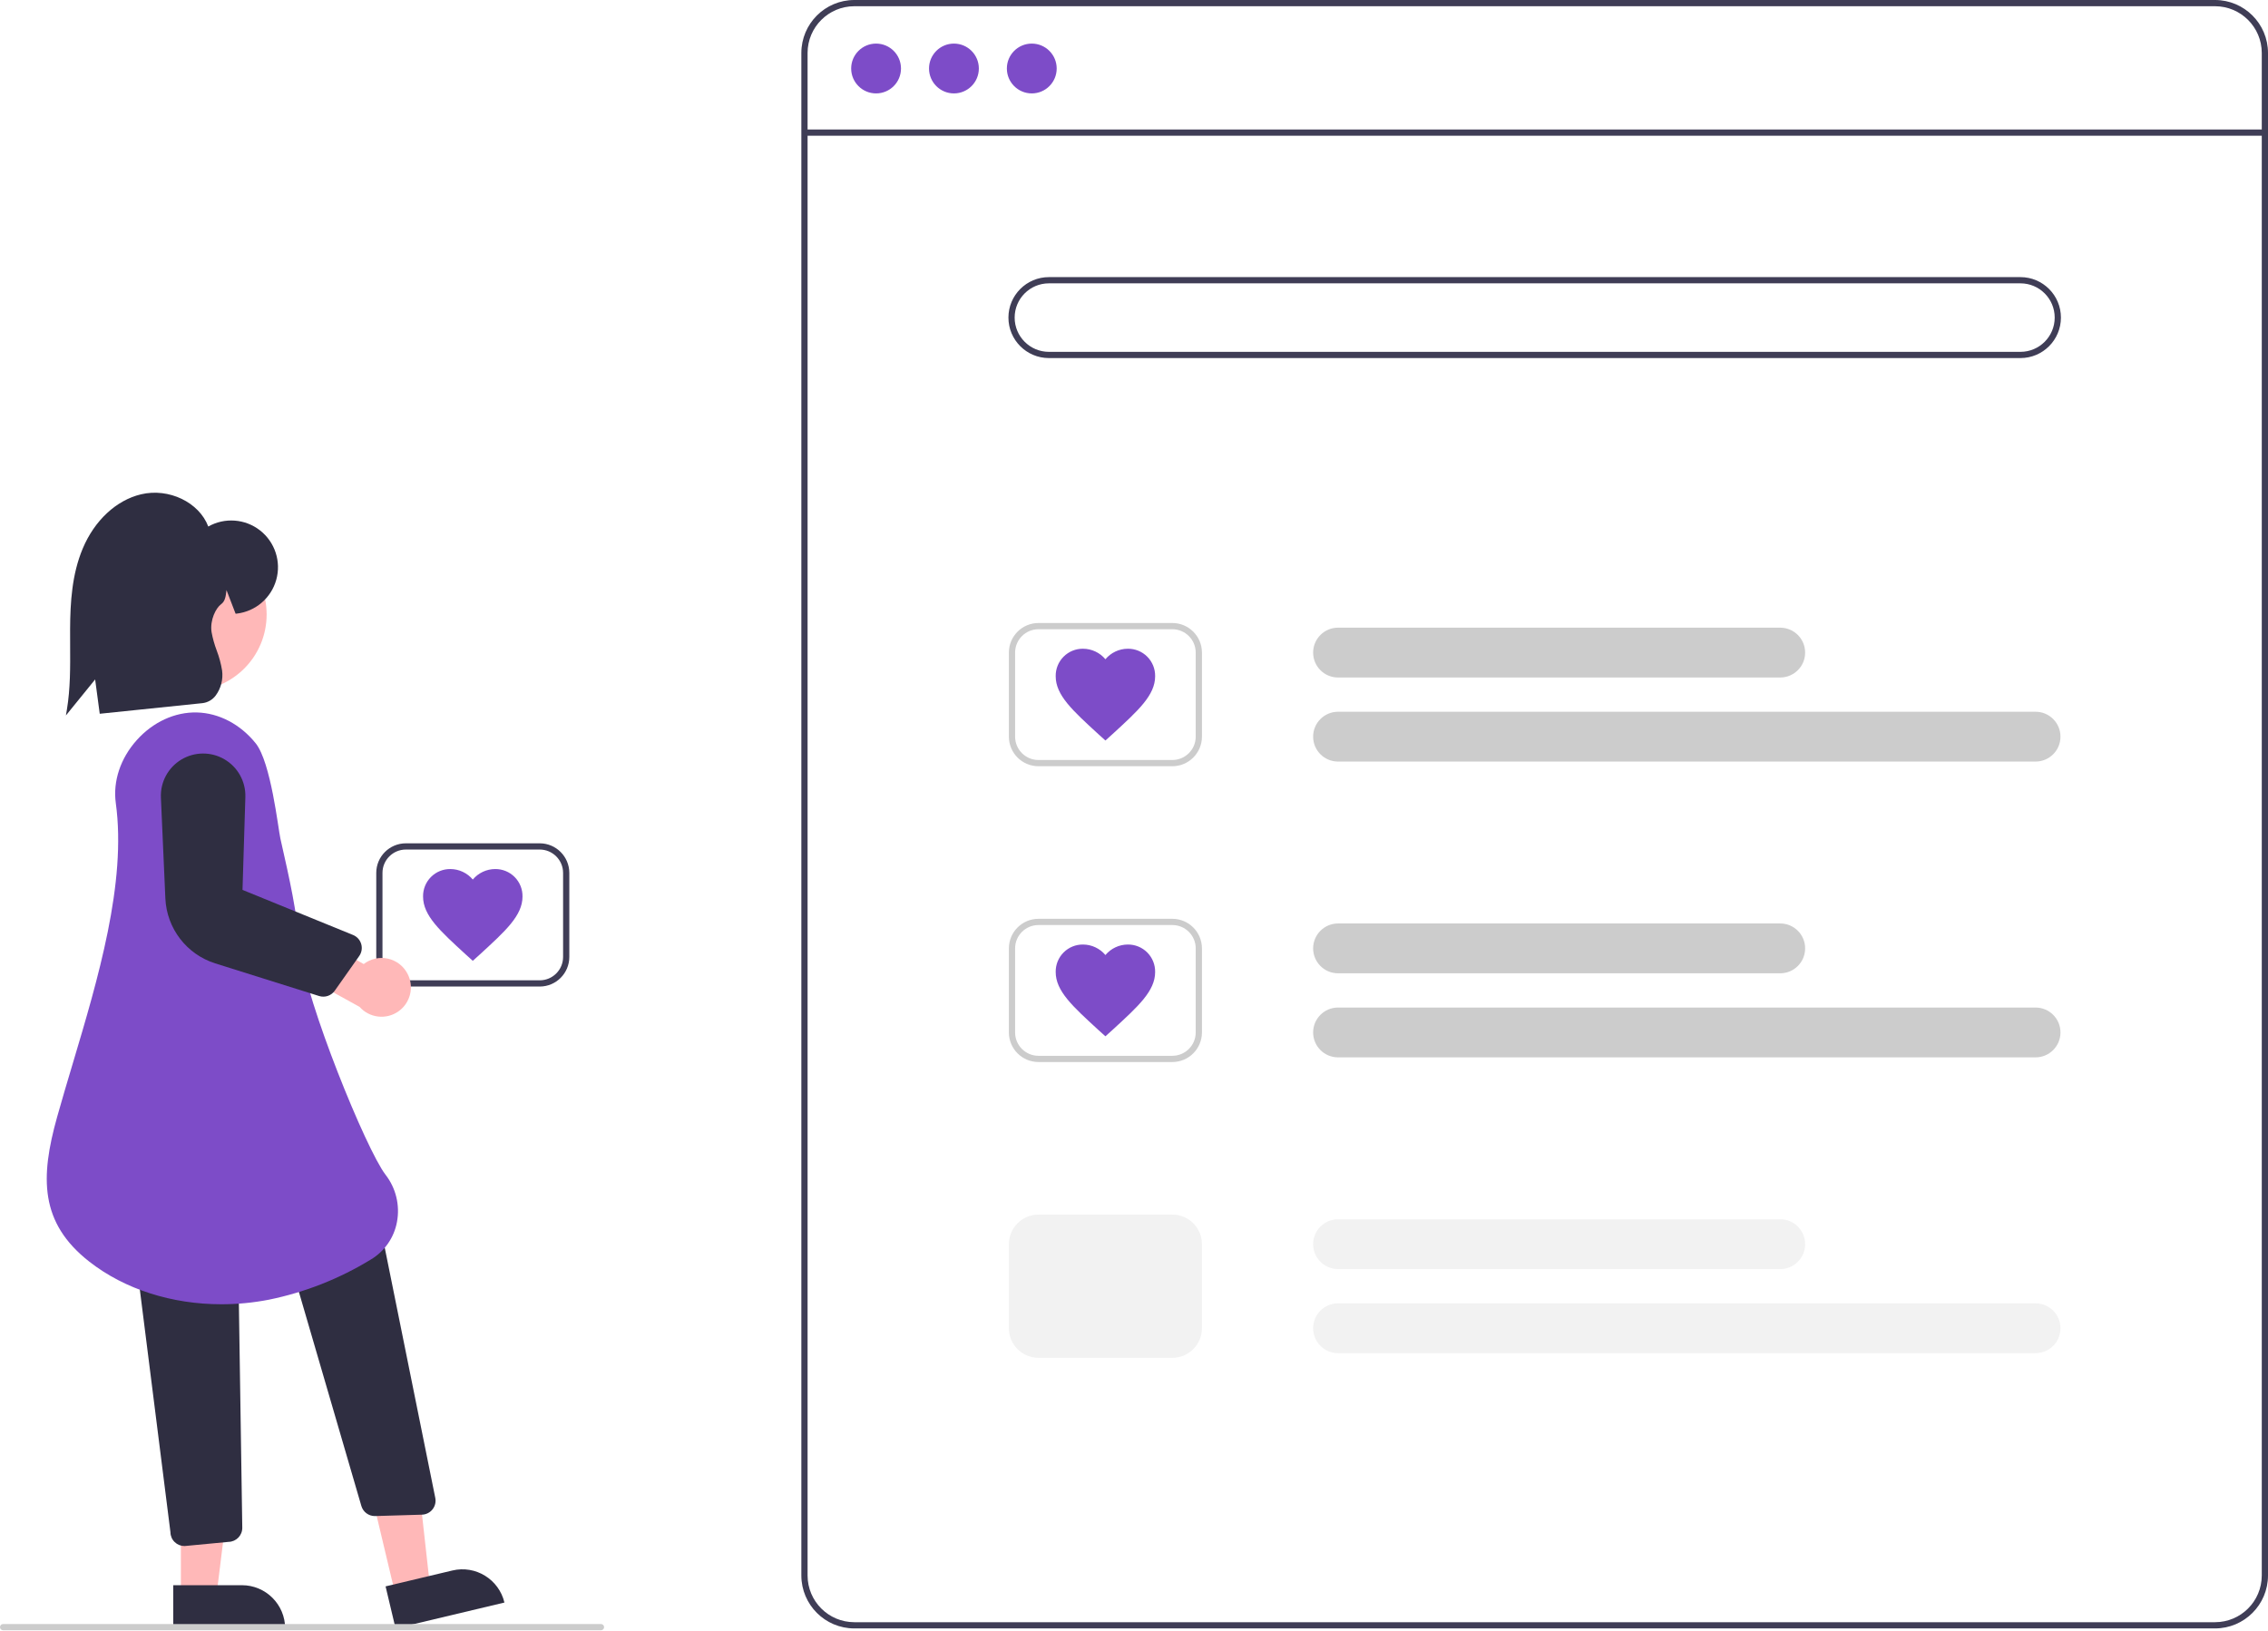
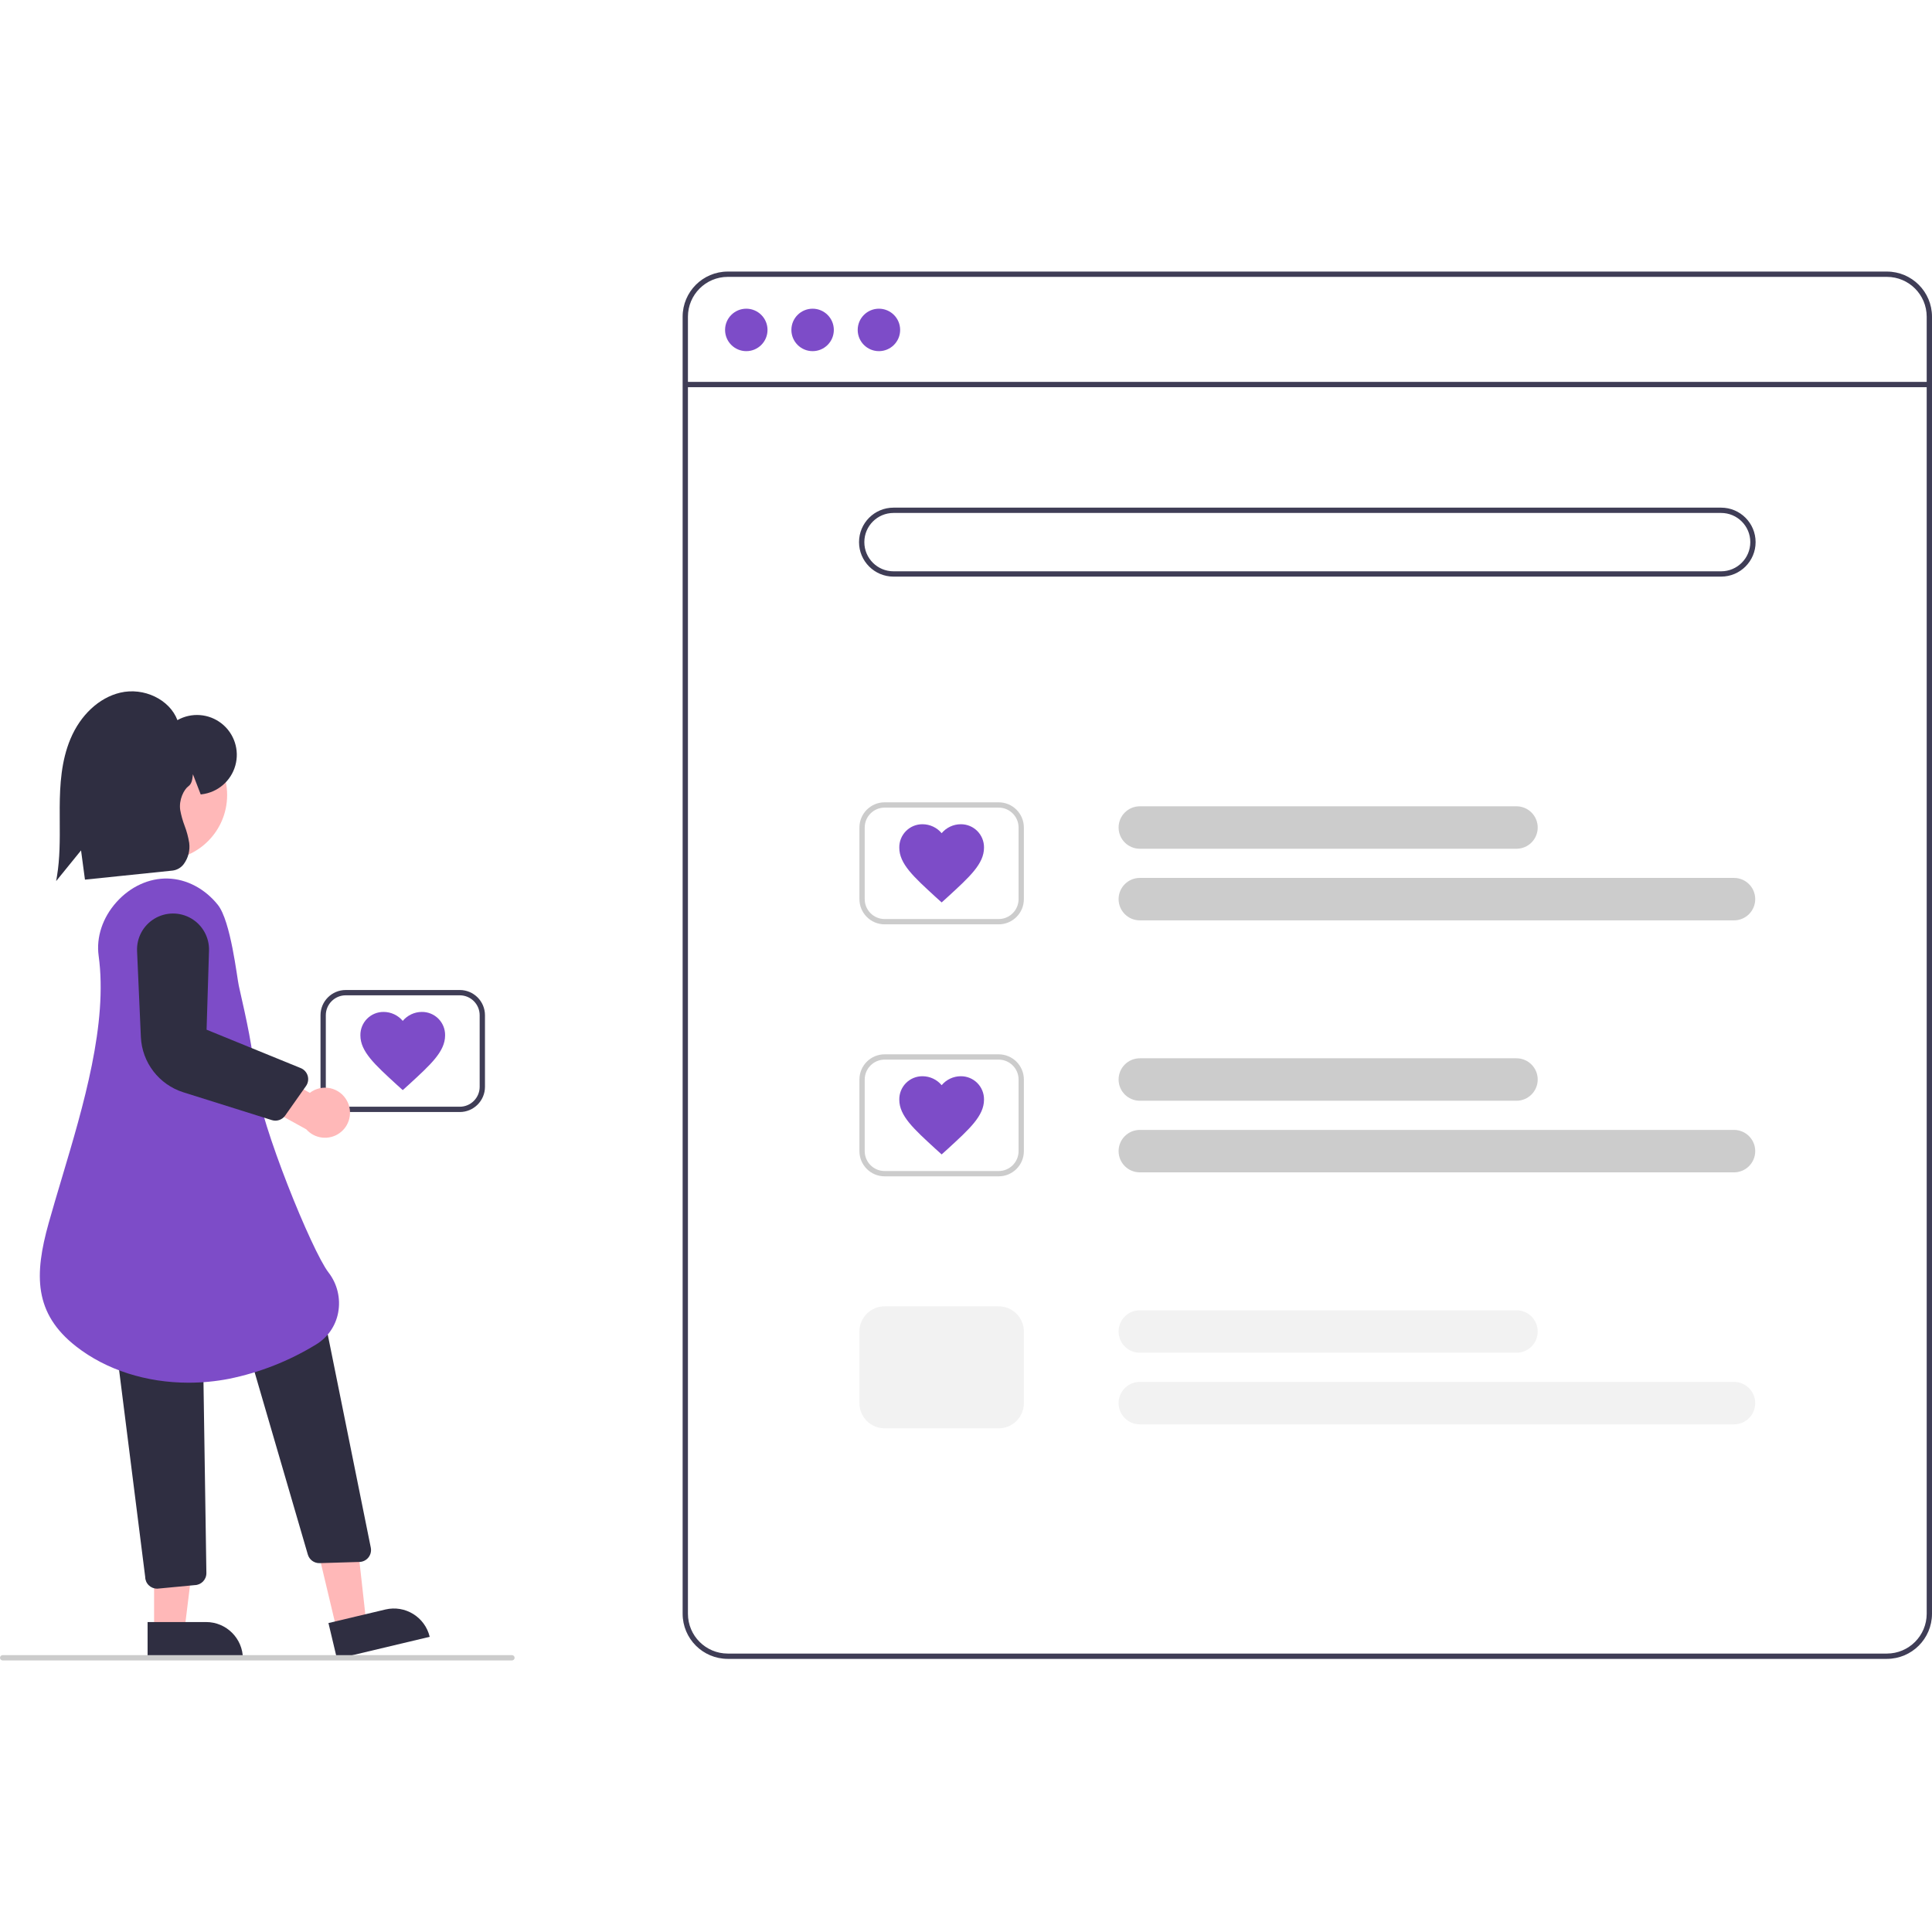
- <svg xmlns="http://www.w3.org/2000/svg" data-name="Layer 1" width="728.346" height="523.591" viewBox="0 0 728.346 523.591">
+ <svg xmlns="http://www.w3.org/2000/svg" data-name="Layer 1" width="300" height="300" viewBox="0 0 728.346 523.591">
  <path d="M947.173,711.205h-437a17.019,17.019,0,0,1-17-17v-489a17.019,17.019,0,0,1,17-17h437a17.019,17.019,0,0,1,17,17v489A17.019,17.019,0,0,1,947.173,711.205Zm-437-521a15.017,15.017,0,0,0-15,15v489a15.017,15.017,0,0,0,15,15h437a15.017,15.017,0,0,0,15-15v-489a15.017,15.017,0,0,0-15-15Z" transform="translate(-235.8268 -188.2047)" fill="#3f3d56" />
  <rect x="258.346" y="41.59" width="469" height="2" fill="#3f3d56" />
  <circle cx="281.346" cy="22" r="8" fill="#7d4cc8" />
  <circle cx="306.346" cy="22" r="8" fill="#7d4cc8" />
  <circle cx="331.346" cy="22" r="8" fill="#7d4cc8" />
  <path d="M884.673,303.205h-312a13,13,0,0,1,0-26h312a13,13,0,0,1,0,26Zm-312-24a11,11,0,0,0,0,22h312a11,11,0,0,0,0-22Z" transform="translate(-235.8268 -188.2047)" fill="#3f3d56" />
  <path d="M807.528,405.795h-142a8,8,0,0,1,0-16h142a8,8,0,0,1,0,16Z" transform="translate(-235.8268 -188.2047)" fill="#ccc" />
  <path d="M889.528,432.795h-224a8,8,0,0,1,0-16h224a8,8,0,0,1,0,16Z" transform="translate(-235.8268 -188.2047)" fill="#ccc" />
  <path d="M612.319,434.295h-43a9.511,9.511,0,0,1-9.5-9.5v-27a9.511,9.511,0,0,1,9.5-9.5h43a9.511,9.511,0,0,1,9.5,9.5v27A9.511,9.511,0,0,1,612.319,434.295Zm-43-44a7.508,7.508,0,0,0-7.5,7.5v27a7.508,7.508,0,0,0,7.5,7.5h43a7.508,7.508,0,0,0,7.5-7.5v-27a7.508,7.508,0,0,0-7.5-7.5Z" transform="translate(-235.8268 -188.2047)" fill="#ccc" />
  <path d="M807.528,500.795h-142a8,8,0,0,1,0-16h142a8,8,0,0,1,0,16Z" transform="translate(-235.8268 -188.2047)" fill="#ccc" />
  <path d="M889.528,527.795h-224a8,8,0,1,1,0-16h224a8,8,0,0,1,0,16Z" transform="translate(-235.8268 -188.2047)" fill="#ccc" />
  <path d="M612.319,529.295h-43a9.511,9.511,0,0,1-9.5-9.5v-27a9.511,9.511,0,0,1,9.5-9.5h43a9.511,9.511,0,0,1,9.5,9.5v27A9.511,9.511,0,0,1,612.319,529.295Zm-43-44a7.508,7.508,0,0,0-7.5,7.5v27a7.508,7.508,0,0,0,7.5,7.5h43a7.508,7.508,0,0,0,7.5-7.5v-27a7.508,7.508,0,0,0-7.5-7.5Z" transform="translate(-235.8268 -188.2047)" fill="#ccc" />
  <path d="M807.528,595.795h-142a8,8,0,0,1,0-16h142a8,8,0,0,1,0,16Z" transform="translate(-235.8268 -188.2047)" fill="#f2f2f2" />
  <path d="M889.528,622.795h-224a8,8,0,0,1,0-16h224a8,8,0,0,1,0,16Z" transform="translate(-235.8268 -188.2047)" fill="#f2f2f2" />
  <path d="M612.319,624.295h-43a9.511,9.511,0,0,1-9.5-9.5v-27a9.511,9.511,0,0,1,9.5-9.5h43a9.511,9.511,0,0,1,9.5,9.5v27A9.511,9.511,0,0,1,612.319,624.295Z" transform="translate(-235.8268 -188.2047)" fill="#f2f2f2" />
  <path d="M590.819,426.034l-2.315-2.089c-8.223-7.549-13.651-12.449-13.651-18.553a8.683,8.683,0,0,1,8.782-8.835,9.445,9.445,0,0,1,7.185,3.373,9.445,9.445,0,0,1,7.185-3.373,8.683,8.683,0,0,1,8.782,8.835c0,6.104-5.429,11.004-13.651,18.553Z" transform="translate(-235.8268 -188.2047)" fill="#7d4cc8" />
  <path d="M590.819,521.034l-2.315-2.089c-8.223-7.549-13.651-12.449-13.651-18.553a8.683,8.683,0,0,1,8.782-8.835,9.445,9.445,0,0,1,7.185,3.373,9.445,9.445,0,0,1,7.185-3.373,8.683,8.683,0,0,1,8.782,8.835c0,6.104-5.429,11.004-13.651,18.553Z" transform="translate(-235.8268 -188.2047)" fill="#7d4cc8" />
  <path d="M409.157,505.052h-43a9.511,9.511,0,0,1-9.5-9.5v-27a9.511,9.511,0,0,1,9.5-9.5h43a9.511,9.511,0,0,1,9.5,9.5v27A9.511,9.511,0,0,1,409.157,505.052Zm-43-44a7.508,7.508,0,0,0-7.5,7.5v27a7.508,7.508,0,0,0,7.5,7.5h43a7.508,7.508,0,0,0,7.5-7.5v-27a7.508,7.508,0,0,0-7.5-7.5Z" transform="translate(-235.8268 -188.2047)" fill="#3f3d56" />
  <path d="M387.657,496.791l-2.315-2.089c-8.223-7.549-13.651-12.449-13.651-18.553a8.683,8.683,0,0,1,8.782-8.835,9.445,9.445,0,0,1,7.185,3.373,9.445,9.445,0,0,1,7.185-3.373,8.683,8.683,0,0,1,8.782,8.835c0,6.104-5.429,11.004-13.651,18.553Z" transform="translate(-235.8268 -188.2047)" fill="#7d4cc8" />
  <polygon points="126.965 512.106 138.087 509.46 133.175 465.302 116.76 469.207 126.965 512.106" fill="#ffb8b8" />
  <path d="M360.771,693.354h35.93a0,0,0,0,1,0,0v13.882a0,0,0,0,1,0,0H374.653a13.882,13.882,0,0,1-13.882-13.882v0A0,0,0,0,1,360.771,693.354Z" transform="translate(673.4245 1105.729) rotate(166.6194)" fill="#2f2e41" />
  <path d="M351.875,671.877l-24.155-82.786,30.185-7.487,17.708,87.676a4.5,4.5,0,0,1-4.277,5.389l-15.007.446c-.045.001-.09.002-.135.002A4.501,4.501,0,0,1,351.875,671.877Z" transform="translate(-235.8268 -188.2047)" fill="#2f2e41" />
  <polygon points="58.09 512.384 69.522 512.383 74.959 468.287 58.086 468.289 58.09 512.384" fill="#ffb8b8" />
  <path d="M291.467,697.321h35.93a0,0,0,0,1,0,0V711.203a0,0,0,0,1,0,0H305.349a13.882,13.882,0,0,1-13.882-13.882v0A0,0,0,0,1,291.467,697.321Z" transform="translate(383.1015 1220.292) rotate(179.9948)" fill="#2f2e41" />
  <path d="M291.909,683.456a4.415,4.415,0,0,1-1.344-3.129l-10.416-82.585a4.506,4.506,0,0,1,4.467-4.522l23.248-.168h.033a4.512,4.512,0,0,1,4.499,4.431l1.236,81.355a4.497,4.497,0,0,1-4.396,4.566l-14.113,1.341c-.022 0-.043 0-.065 0A4.468,4.468,0,0,1,291.909,683.456Z" transform="translate(-235.8268 -188.2047)" fill="#2f2e41" />
  <circle cx="61.065" cy="197.348" r="24.561" fill="#ffb8b8" />
  <path d="M264.534,593.427C248.554,580.941,248.723,566.374,254.176,546.917c1.536-5.481,3.194-11.036,4.949-16.917,8.155-27.325,17.398-58.296,13.889-83.868l.495-.068-.495.068c-.961-7.004,1.489-14.371,6.721-20.212,5.233-5.842,12.276-9.079,19.355-8.896,7.067.188,13.94,3.801,18.854,9.913,4.891,6.082,7.225,27.466,7.917,30.531,3.177,14.067,5.094,22.558,6.469,36.103,1.626,16.013,21.103,63.891,27.309,71.92a19,19,0,0,1,3.677,15.133,17.805,17.805,0,0,1-8.455,12.135,101.648,101.648,0,0,1-32.706,12.871,80.174,80.174,0,0,1-15.227,1.465C291.071,607.094,275.919,602.323,264.534,593.427Z" transform="translate(-235.8268 -188.2047)" fill="#7d4cc8" />
  <path d="M366.672,500.894a9.377,9.377,0,0,0-14.048-3.063l-18.611-10.62-9.212,9.736,26.493,14.628a9.428,9.428,0,0,0,15.379-10.682Z" transform="translate(-235.8268 -188.2047)" fill="#ffb8b8" />
  <path d="M338.3,508.093l-33.357-10.479a22.961,22.961,0,0,1-16.009-20.828l-1.435-32.411a13.571,13.571,0,1,1,27.123-.183l-.917,29.82,35.502,14.479a4.5,4.5,0,0,1,1.978,6.76l-7.857,11.143a4.488,4.488,0,0,1-5.027,1.7Z" transform="translate(-235.8268 -188.2047)" fill="#2f2e41" />
  <path d="M257.309,416.116c1.122-6.731,1.081-13.708,1.041-20.455-.011-1.832-.022-3.663-.01-5.49.052-8.494.579-17.496,4.052-25.784,3.779-9.02,10.778-15.533,18.721-17.422,8.956-2.133,18.673,2.582,21.599,10.345a15.007,15.007,0,1,1,9.149,27.969l-.375.033-2.927-7.605c-.017.133-.032.268-.049.404-.186,1.577-.379,3.208-1.681,4.149h0c-1.625,1.176-3.65,5.045-3.058,8.966a33.802,33.802,0,0,0,1.642,5.881,32.277,32.277,0,0,1,1.742,6.479,11.065,11.065,0,0,1-2.072,8.014,6.186,6.186,0,0,1-4.239,2.432l-32.988,3.411-1.475-11.019-9.383,11.557Z" transform="translate(-235.8268 -188.2047)" fill="#2f2e41" />
  <path d="M428.827,711.795h-192a1,1,0,0,1,0-2h192a1,1,0,0,1,0,2Z" transform="translate(-235.8268 -188.2047)" fill="#ccc" />
</svg>
